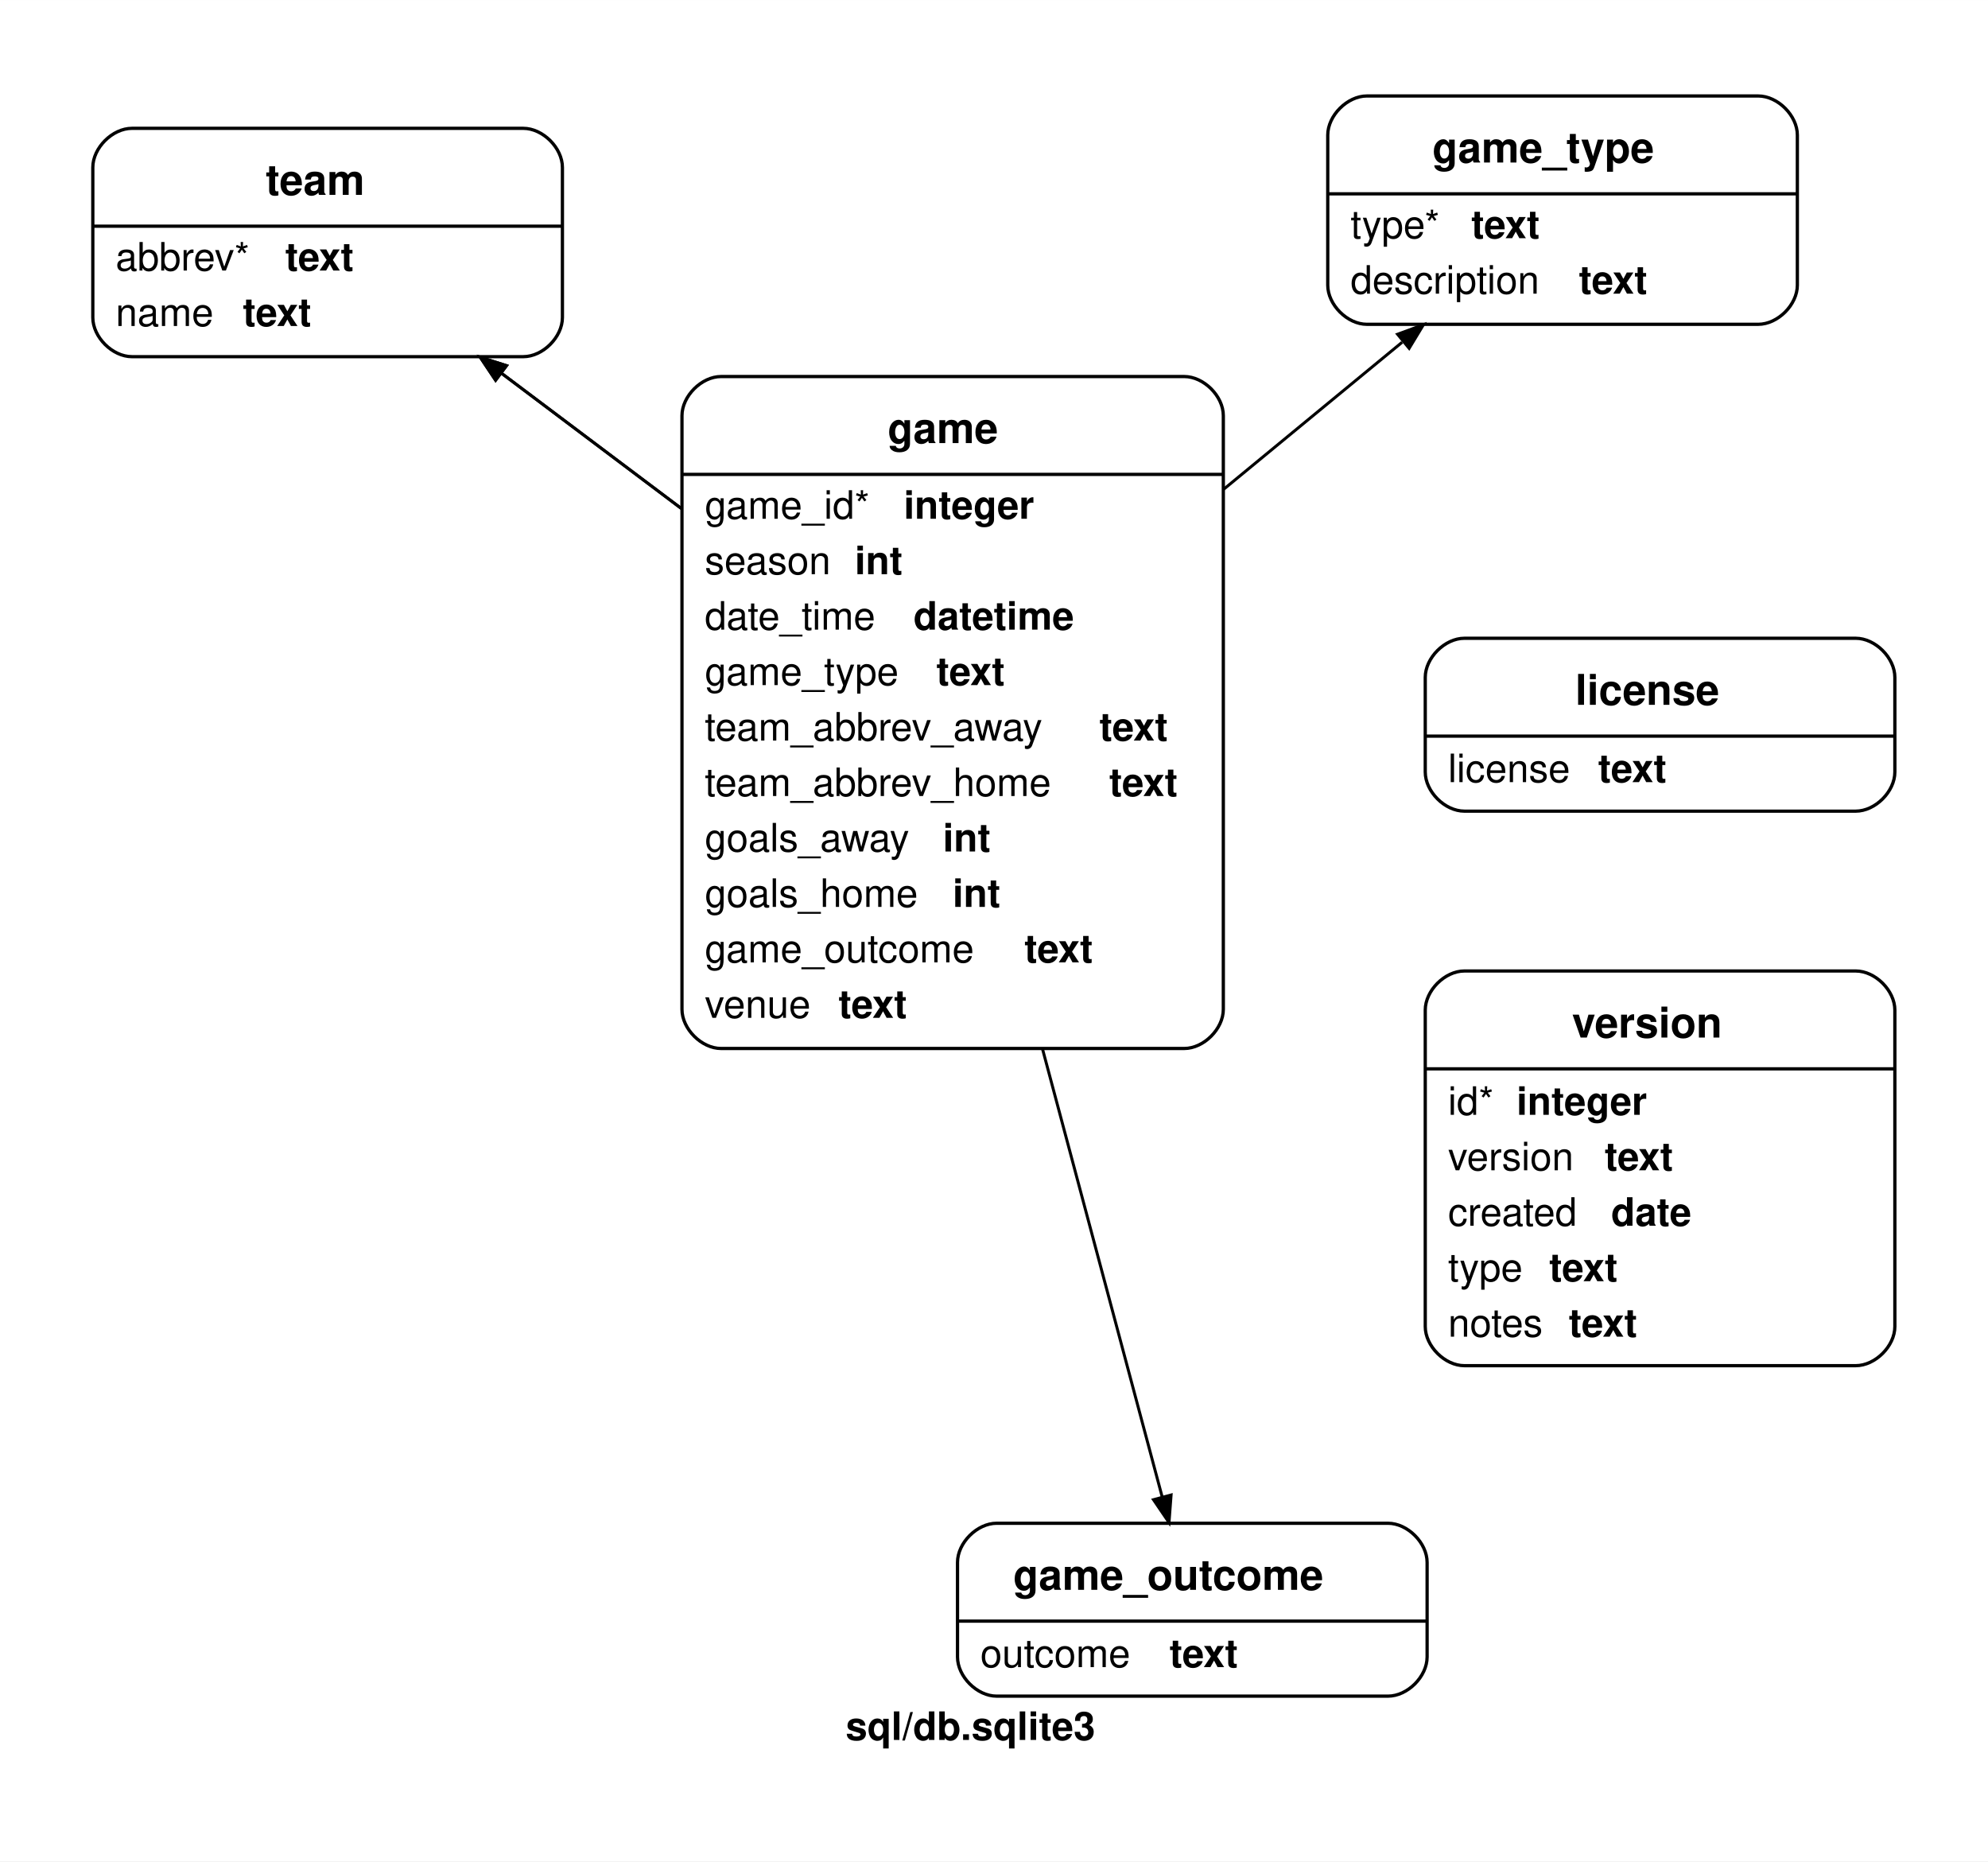
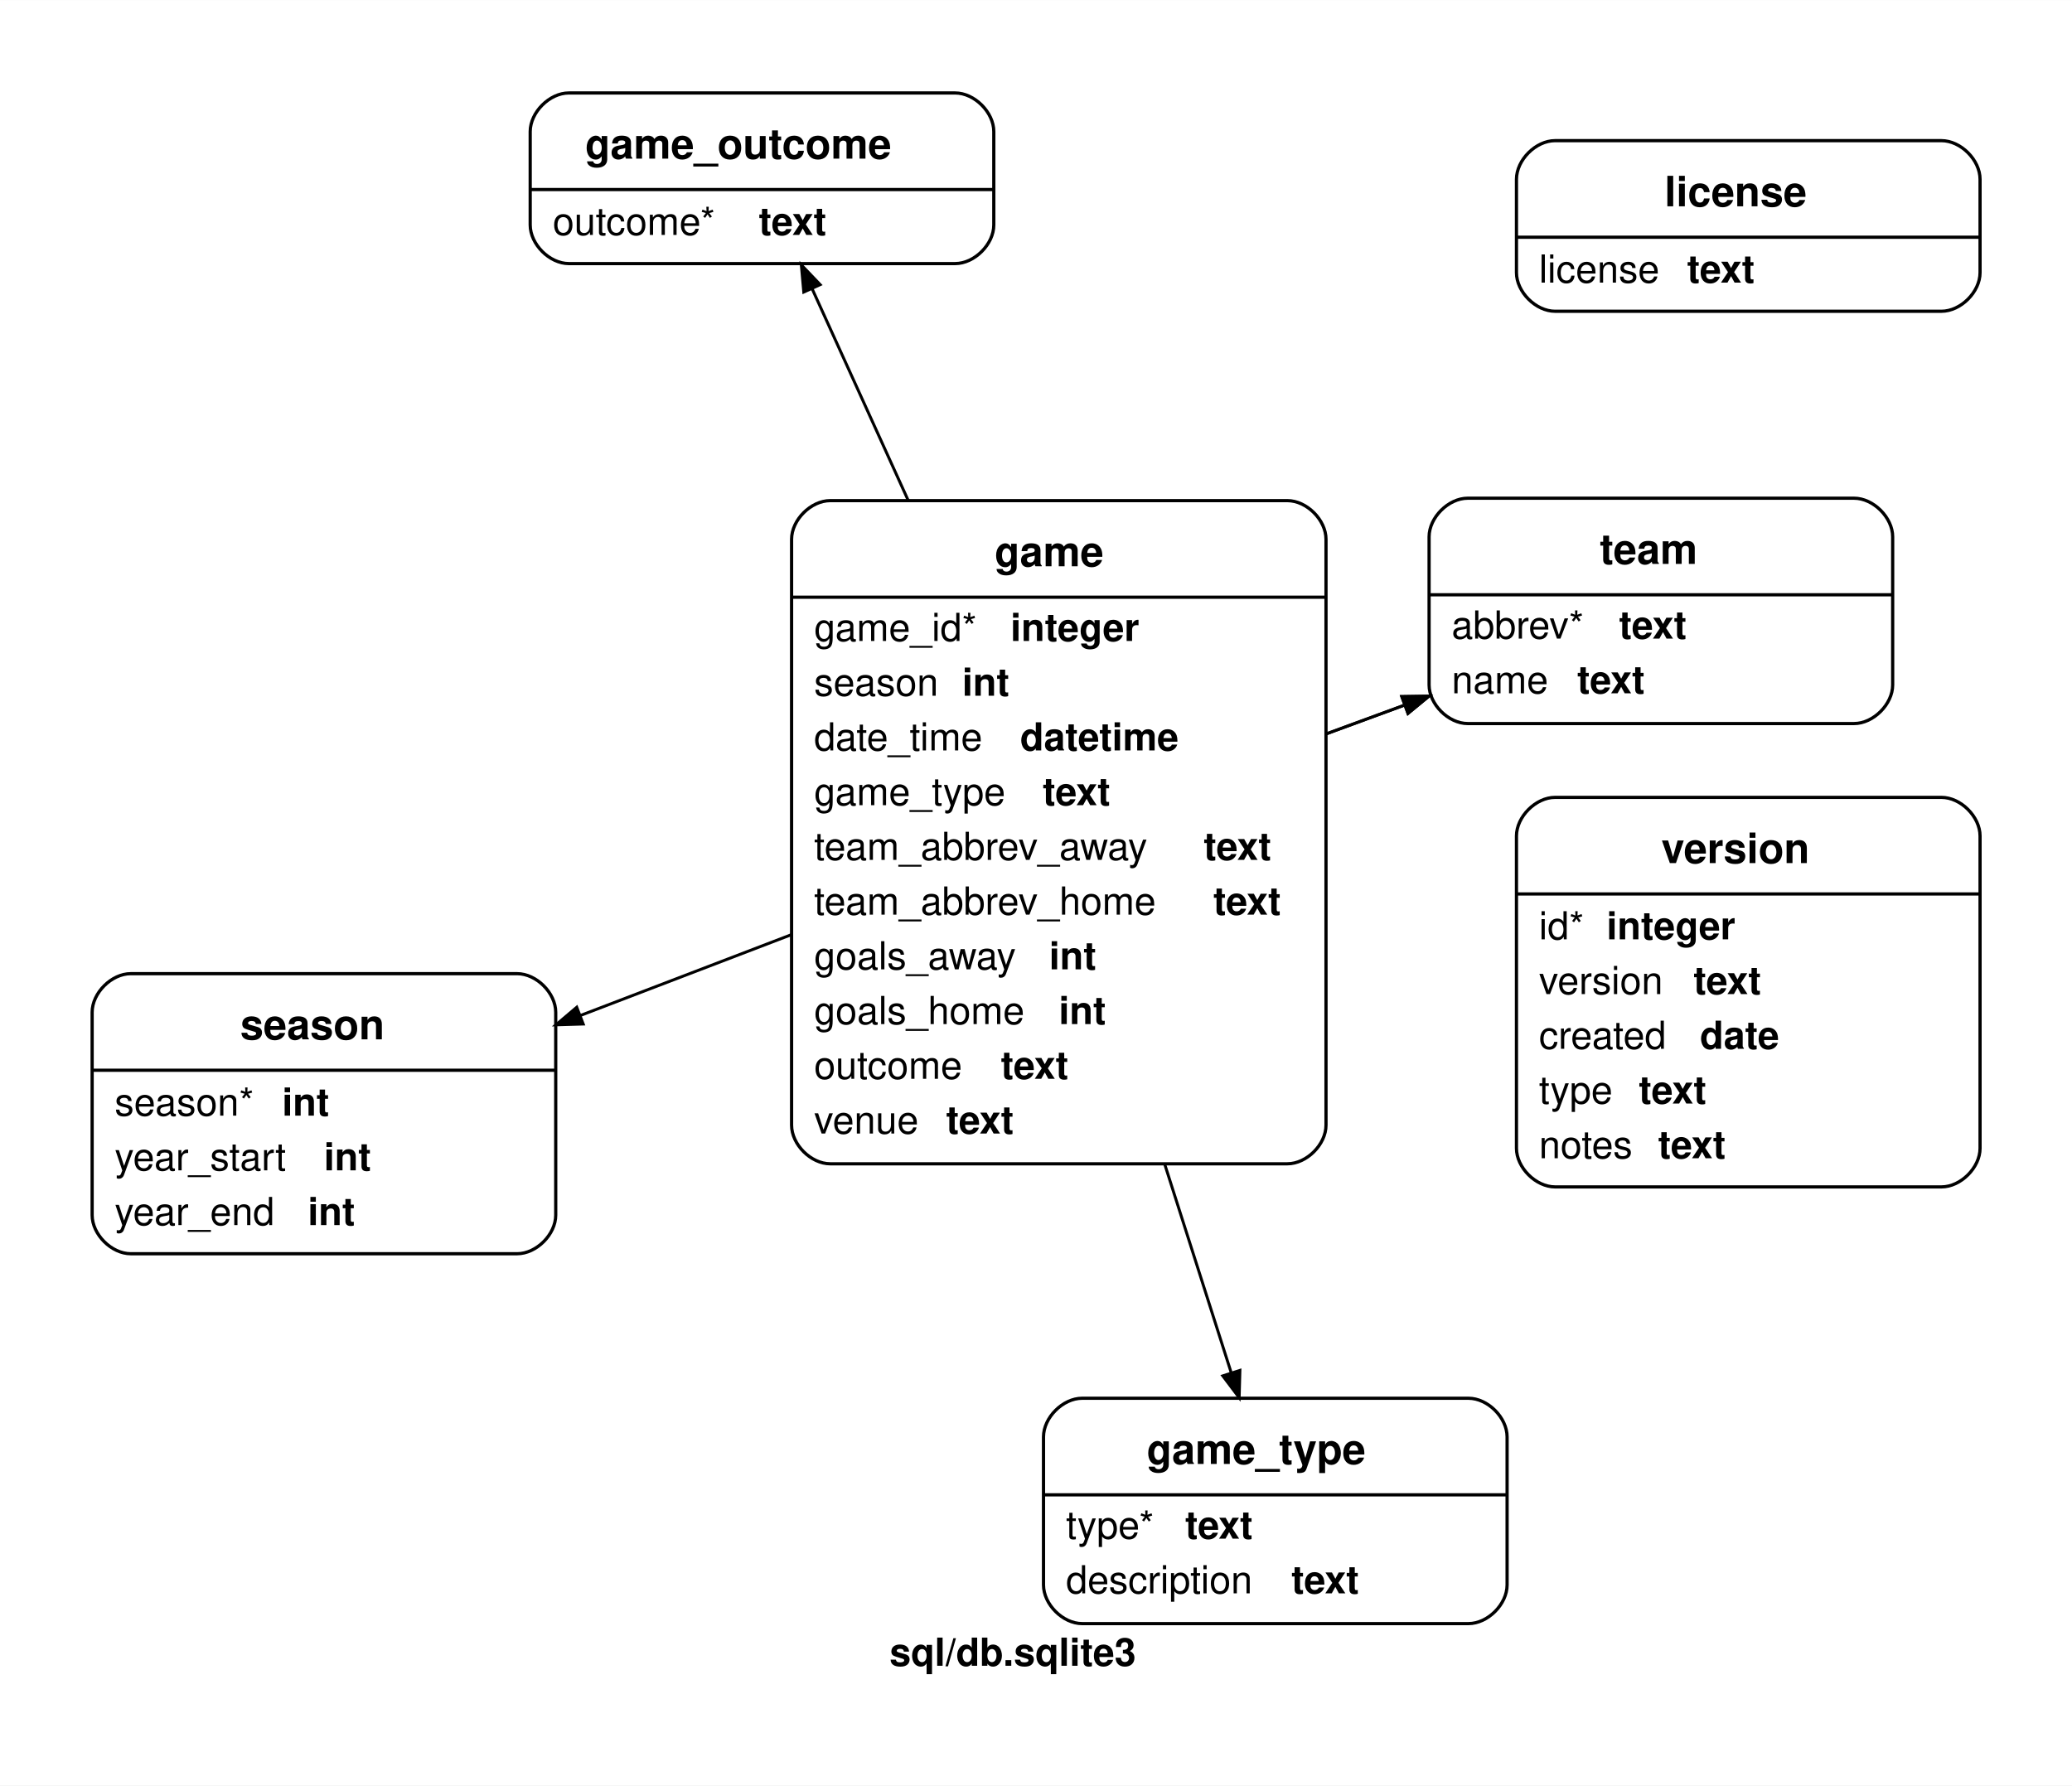
- <svg xmlns="http://www.w3.org/2000/svg" width="610pt" height="571pt" viewBox="0.00 0.00 609.60 570.60">
-   <g id="graph0" class="graph" transform="scale(1 1) rotate(0) translate(28.8 520.8)">
-     <polygon fill="white" stroke="transparent" points="-28.8,49.8 -28.8,-520.8 580.8,-520.8 580.8,49.8 -28.8,49.8" />
-     <text text-anchor="start" x="230.5" y="12.6" font-family="Helvetica,sans-Serif" font-weight="bold" font-size="12.00">sql/db.sqlite3</text>
+ <svg xmlns="http://www.w3.org/2000/svg" width="644pt" height="555pt" viewBox="0.00 0.00 643.60 554.60">
+   <g id="graph0" class="graph" transform="scale(1 1) rotate(0) translate(28.8 504.8)">
+     <polygon fill="white" stroke="transparent" points="-28.8,49.8 -28.8,-504.8 614.8,-504.8 614.8,49.8 -28.8,49.8" />
+     <text text-anchor="start" x="247.5" y="12.6" font-family="Helvetica,sans-Serif" font-weight="bold" font-size="12.00">sql/db.sqlite3</text>
    <g id="node1" class="node">
-       <path fill="none" stroke="black" d="M420.24,-272.14C420.24,-272.14 540.24,-272.14 540.24,-272.14 546.24,-272.14 552.24,-278.14 552.24,-284.14 552.24,-284.14 552.24,-313.14 552.24,-313.14 552.24,-319.14 546.24,-325.14 540.24,-325.14 540.24,-325.14 420.24,-325.14 420.24,-325.14 414.24,-325.14 408.24,-319.14 408.24,-313.14 408.24,-313.14 408.24,-284.14 408.24,-284.14 408.24,-278.14 414.24,-272.14 420.24,-272.14" />
-       <text text-anchor="start" x="454.24" y="-304.74" font-family="Helvetica,sans-Serif" font-weight="bold" font-size="13.00">license</text>
-       <polyline fill="none" stroke="black" points="408.24,-295.14 552.24,-295.14 " />
-       <text text-anchor="start" x="415.24" y="-281.04" font-family="Helvetica,sans-Serif" font-size="12.00">license </text>
-       <text text-anchor="start" x="461.24" y="-281.04" font-family="Helvetica,sans-Serif" font-weight="bold" font-size="12.00">text</text>
+       <path fill="none" stroke="black" d="M454.24,-408.14C454.24,-408.14 574.24,-408.14 574.24,-408.14 580.24,-408.14 586.24,-414.14 586.24,-420.14 586.24,-420.14 586.24,-449.14 586.24,-449.14 586.24,-455.14 580.24,-461.14 574.24,-461.14 574.24,-461.14 454.24,-461.14 454.24,-461.14 448.24,-461.14 442.24,-455.14 442.24,-449.14 442.24,-449.14 442.24,-420.14 442.24,-420.14 442.24,-414.14 448.24,-408.14 454.24,-408.14" />
+       <text text-anchor="start" x="488.24" y="-440.74" font-family="Helvetica,sans-Serif" font-weight="bold" font-size="13.00">license</text>
+       <polyline fill="none" stroke="black" points="442.24,-431.14 586.24,-431.14 " />
+       <text text-anchor="start" x="449.24" y="-417.04" font-family="Helvetica,sans-Serif" font-size="12.00">license </text>
+       <text text-anchor="start" x="495.24" y="-417.04" font-family="Helvetica,sans-Serif" font-weight="bold" font-size="12.00">text</text>
    </g>
    <g id="node2" class="node">
-       <path fill="none" stroke="black" d="M420.24,-102.14C420.24,-102.14 540.24,-102.14 540.24,-102.14 546.24,-102.14 552.24,-108.14 552.24,-114.14 552.24,-114.14 552.24,-211.14 552.24,-211.14 552.24,-217.14 546.24,-223.14 540.24,-223.14 540.24,-223.14 420.24,-223.14 420.24,-223.14 414.24,-223.14 408.24,-217.14 408.24,-211.14 408.24,-211.14 408.24,-114.14 408.24,-114.14 408.24,-108.14 414.24,-102.14 420.24,-102.14" />
-       <text text-anchor="start" x="453.24" y="-202.74" font-family="Helvetica,sans-Serif" font-weight="bold" font-size="13.00">version</text>
-       <polyline fill="none" stroke="black" points="408.24,-193.14 552.24,-193.14 " />
-       <text text-anchor="start" x="415.24" y="-179.04" font-family="Helvetica,sans-Serif" font-size="12.00">id* </text>
-       <text text-anchor="start" x="436.24" y="-179.04" font-family="Helvetica,sans-Serif" font-weight="bold" font-size="12.00">integer</text>
-       <text text-anchor="start" x="415.24" y="-162.04" font-family="Helvetica,sans-Serif" font-size="12.00">version </text>
-       <text text-anchor="start" x="463.24" y="-162.04" font-family="Helvetica,sans-Serif" font-weight="bold" font-size="12.00">text</text>
-       <text text-anchor="start" x="415.24" y="-145.04" font-family="Helvetica,sans-Serif" font-size="12.00">created </text>
-       <text text-anchor="start" x="465.24" y="-145.04" font-family="Helvetica,sans-Serif" font-weight="bold" font-size="12.00">date</text>
-       <text text-anchor="start" x="415.24" y="-128.04" font-family="Helvetica,sans-Serif" font-size="12.00">type </text>
-       <text text-anchor="start" x="446.24" y="-128.04" font-family="Helvetica,sans-Serif" font-weight="bold" font-size="12.00">text</text>
-       <text text-anchor="start" x="415.24" y="-111.04" font-family="Helvetica,sans-Serif" font-size="12.00">notes </text>
-       <text text-anchor="start" x="452.24" y="-111.04" font-family="Helvetica,sans-Serif" font-weight="bold" font-size="12.00">text</text>
+       <path fill="none" stroke="black" d="M454.24,-136.14C454.24,-136.14 574.24,-136.14 574.24,-136.14 580.24,-136.14 586.24,-142.14 586.24,-148.14 586.24,-148.14 586.24,-245.14 586.24,-245.14 586.24,-251.14 580.24,-257.14 574.24,-257.14 574.24,-257.14 454.24,-257.14 454.24,-257.14 448.24,-257.14 442.24,-251.14 442.24,-245.14 442.24,-245.14 442.24,-148.14 442.24,-148.14 442.24,-142.14 448.24,-136.14 454.24,-136.14" />
+       <text text-anchor="start" x="487.24" y="-236.74" font-family="Helvetica,sans-Serif" font-weight="bold" font-size="13.00">version</text>
+       <polyline fill="none" stroke="black" points="442.24,-227.14 586.24,-227.14 " />
+       <text text-anchor="start" x="449.24" y="-213.04" font-family="Helvetica,sans-Serif" font-size="12.00">id* </text>
+       <text text-anchor="start" x="470.24" y="-213.04" font-family="Helvetica,sans-Serif" font-weight="bold" font-size="12.00">integer</text>
+       <text text-anchor="start" x="449.24" y="-196.04" font-family="Helvetica,sans-Serif" font-size="12.00">version </text>
+       <text text-anchor="start" x="497.24" y="-196.04" font-family="Helvetica,sans-Serif" font-weight="bold" font-size="12.00">text</text>
+       <text text-anchor="start" x="449.24" y="-179.04" font-family="Helvetica,sans-Serif" font-size="12.00">created </text>
+       <text text-anchor="start" x="499.24" y="-179.04" font-family="Helvetica,sans-Serif" font-weight="bold" font-size="12.00">date</text>
+       <text text-anchor="start" x="449.24" y="-162.04" font-family="Helvetica,sans-Serif" font-size="12.00">type </text>
+       <text text-anchor="start" x="480.24" y="-162.04" font-family="Helvetica,sans-Serif" font-weight="bold" font-size="12.00">text</text>
+       <text text-anchor="start" x="449.24" y="-145.04" font-family="Helvetica,sans-Serif" font-size="12.00">notes </text>
+       <text text-anchor="start" x="486.24" y="-145.04" font-family="Helvetica,sans-Serif" font-weight="bold" font-size="12.00">text</text>
    </g>
    <g id="node3" class="node">
-       <path fill="none" stroke="black" d="M11.66,-411.47C11.66,-411.47 131.66,-411.47 131.66,-411.47 137.66,-411.47 143.66,-417.47 143.66,-423.47 143.66,-423.47 143.66,-469.47 143.66,-469.47 143.66,-475.47 137.66,-481.47 131.66,-481.47 131.66,-481.47 11.66,-481.47 11.66,-481.47 5.66,-481.47 -0.34,-475.47 -0.34,-469.47 -0.34,-469.47 -0.34,-423.47 -0.34,-423.47 -0.34,-417.47 5.66,-411.47 11.66,-411.47" />
-       <text text-anchor="start" x="52.66" y="-461.07" font-family="Helvetica,sans-Serif" font-weight="bold" font-size="13.00">team</text>
-       <polyline fill="none" stroke="black" points="-0.34,-451.47 143.66,-451.47 " />
-       <text text-anchor="start" x="6.66" y="-437.87" font-family="Helvetica,sans-Serif" font-size="12.00">abbrev* </text>
-       <text text-anchor="start" x="58.66" y="-437.87" font-family="Helvetica,sans-Serif" font-weight="bold" font-size="12.00">text</text>
-       <text text-anchor="start" x="6.66" y="-420.87" font-family="Helvetica,sans-Serif" font-size="12.00">name </text>
-       <text text-anchor="start" x="45.66" y="-420.87" font-family="Helvetica,sans-Serif" font-weight="bold" font-size="12.00">text</text>
+       <path fill="none" stroke="black" d="M11.82,-115.38C11.82,-115.38 131.82,-115.38 131.82,-115.38 137.82,-115.38 143.82,-121.38 143.82,-127.38 143.82,-127.38 143.82,-190.38 143.82,-190.38 143.82,-196.38 137.82,-202.38 131.82,-202.38 131.82,-202.38 11.82,-202.38 11.82,-202.38 5.82,-202.38 -0.18,-196.38 -0.18,-190.38 -0.18,-190.38 -0.18,-127.38 -0.18,-127.38 -0.18,-121.38 5.82,-115.38 11.82,-115.38" />
+       <text text-anchor="start" x="45.82" y="-181.98" font-family="Helvetica,sans-Serif" font-weight="bold" font-size="13.00">season</text>
+       <polyline fill="none" stroke="black" points="-0.18,-172.38 143.82,-172.38 " />
+       <text text-anchor="start" x="6.82" y="-158.28" font-family="Helvetica,sans-Serif" font-size="12.00">season* </text>
+       <text text-anchor="start" x="58.82" y="-158.28" font-family="Helvetica,sans-Serif" font-weight="bold" font-size="12.00">int</text>
+       <text text-anchor="start" x="6.82" y="-141.28" font-family="Helvetica,sans-Serif" font-size="12.00">year_start </text>
+       <text text-anchor="start" x="71.82" y="-141.28" font-family="Helvetica,sans-Serif" font-weight="bold" font-size="12.00">int</text>
+       <text text-anchor="start" x="6.82" y="-124.28" font-family="Helvetica,sans-Serif" font-size="12.00">year_end </text>
+       <text text-anchor="start" x="66.82" y="-124.28" font-family="Helvetica,sans-Serif" font-weight="bold" font-size="12.00">int</text>
    </g>
    <g id="node4" class="node">
-       <path fill="none" stroke="black" d="M390.34,-421.39C390.34,-421.39 510.34,-421.39 510.34,-421.39 516.34,-421.39 522.34,-427.39 522.34,-433.39 522.34,-433.39 522.34,-479.39 522.34,-479.39 522.34,-485.39 516.34,-491.39 510.34,-491.39 510.34,-491.39 390.34,-491.39 390.34,-491.39 384.34,-491.39 378.34,-485.39 378.34,-479.39 378.34,-479.39 378.34,-433.39 378.34,-433.39 378.34,-427.39 384.34,-421.39 390.34,-421.39" />
-       <text text-anchor="start" x="410.34" y="-470.99" font-family="Helvetica,sans-Serif" font-weight="bold" font-size="13.00">game_type</text>
-       <polyline fill="none" stroke="black" points="378.34,-461.39 522.34,-461.39 " />
-       <text text-anchor="start" x="385.34" y="-447.79" font-family="Helvetica,sans-Serif" font-size="12.00">type* </text>
-       <text text-anchor="start" x="422.34" y="-447.79" font-family="Helvetica,sans-Serif" font-weight="bold" font-size="12.00">text</text>
-       <text text-anchor="start" x="385.34" y="-430.79" font-family="Helvetica,sans-Serif" font-size="12.00">description </text>
-       <text text-anchor="start" x="455.34" y="-430.79" font-family="Helvetica,sans-Serif" font-weight="bold" font-size="12.00">text</text>
+       <path fill="none" stroke="black" d="M427.1,-280.07C427.1,-280.07 547.1,-280.07 547.1,-280.07 553.1,-280.07 559.1,-286.07 559.1,-292.07 559.1,-292.07 559.1,-338.07 559.1,-338.07 559.1,-344.07 553.1,-350.07 547.1,-350.07 547.1,-350.07 427.1,-350.07 427.1,-350.07 421.1,-350.07 415.1,-344.07 415.1,-338.07 415.1,-338.07 415.1,-292.07 415.1,-292.07 415.1,-286.07 421.1,-280.07 427.1,-280.07" />
+       <text text-anchor="start" x="468.1" y="-329.67" font-family="Helvetica,sans-Serif" font-weight="bold" font-size="13.00">team</text>
+       <polyline fill="none" stroke="black" points="415.1,-320.07 559.1,-320.07 " />
+       <text text-anchor="start" x="422.1" y="-306.47" font-family="Helvetica,sans-Serif" font-size="12.00">abbrev* </text>
+       <text text-anchor="start" x="474.1" y="-306.47" font-family="Helvetica,sans-Serif" font-weight="bold" font-size="12.00">text</text>
+       <text text-anchor="start" x="422.1" y="-289.47" font-family="Helvetica,sans-Serif" font-size="12.00">name </text>
+       <text text-anchor="start" x="461.1" y="-289.47" font-family="Helvetica,sans-Serif" font-weight="bold" font-size="12.00">text</text>
    </g>
    <g id="node5" class="node">
-       <path fill="none" stroke="black" d="M276.81,-0.83C276.81,-0.83 396.81,-0.83 396.81,-0.83 402.81,-0.83 408.81,-6.83 408.81,-12.83 408.81,-12.83 408.81,-41.83 408.81,-41.83 408.81,-47.83 402.81,-53.83 396.81,-53.83 396.81,-53.83 276.81,-53.83 276.81,-53.83 270.81,-53.83 264.81,-47.83 264.81,-41.83 264.81,-41.83 264.81,-12.83 264.81,-12.83 264.81,-6.83 270.81,-0.83 276.81,-0.83" />
-       <text text-anchor="start" x="281.81" y="-33.43" font-family="Helvetica,sans-Serif" font-weight="bold" font-size="13.00">game_outcome</text>
-       <polyline fill="none" stroke="black" points="264.81,-23.83 408.81,-23.83 " />
-       <text text-anchor="start" x="271.81" y="-9.73" font-family="Helvetica,sans-Serif" font-size="12.00">outcome </text>
-       <text text-anchor="start" x="329.81" y="-9.73" font-family="Helvetica,sans-Serif" font-weight="bold" font-size="12.00">text</text>
+       <path fill="none" stroke="black" d="M307.33,-0.49C307.33,-0.49 427.33,-0.49 427.33,-0.49 433.33,-0.49 439.33,-6.49 439.33,-12.49 439.33,-12.49 439.33,-58.49 439.33,-58.49 439.33,-64.49 433.33,-70.49 427.33,-70.49 427.33,-70.49 307.33,-70.49 307.33,-70.49 301.33,-70.49 295.33,-64.49 295.33,-58.49 295.33,-58.49 295.33,-12.49 295.33,-12.49 295.33,-6.49 301.33,-0.49 307.33,-0.49" />
+       <text text-anchor="start" x="327.33" y="-50.09" font-family="Helvetica,sans-Serif" font-weight="bold" font-size="13.00">game_type</text>
+       <polyline fill="none" stroke="black" points="295.33,-40.49 439.33,-40.49 " />
+       <text text-anchor="start" x="302.33" y="-26.89" font-family="Helvetica,sans-Serif" font-size="12.00">type* </text>
+       <text text-anchor="start" x="339.33" y="-26.89" font-family="Helvetica,sans-Serif" font-weight="bold" font-size="12.00">text</text>
+       <text text-anchor="start" x="302.33" y="-9.89" font-family="Helvetica,sans-Serif" font-size="12.00">description </text>
+       <text text-anchor="start" x="372.33" y="-9.89" font-family="Helvetica,sans-Serif" font-weight="bold" font-size="12.00">text</text>
    </g>
    <g id="node6" class="node">
-       <path fill="none" stroke="black" d="M192.32,-199.38C192.32,-199.38 334.32,-199.38 334.32,-199.38 340.32,-199.38 346.32,-205.38 346.32,-211.38 346.32,-211.38 346.32,-393.38 346.32,-393.38 346.32,-399.38 340.32,-405.38 334.32,-405.38 334.32,-405.38 192.32,-405.38 192.32,-405.38 186.32,-405.38 180.32,-399.38 180.32,-393.38 180.32,-393.38 180.32,-211.38 180.32,-211.38 180.32,-205.38 186.32,-199.38 192.32,-199.38" />
-       <text text-anchor="start" x="243.32" y="-384.98" font-family="Helvetica,sans-Serif" font-weight="bold" font-size="13.00">game</text>
-       <polyline fill="none" stroke="black" points="180.32,-375.38 346.32,-375.38 " />
-       <text text-anchor="start" x="187.32" y="-361.78" font-family="Helvetica,sans-Serif" font-size="12.00">game_id* </text>
-       <text text-anchor="start" x="248.32" y="-361.78" font-family="Helvetica,sans-Serif" font-weight="bold" font-size="12.00">integer</text>
-       <text text-anchor="start" x="187.32" y="-344.78" font-family="Helvetica,sans-Serif" font-size="12.00">season </text>
-       <text text-anchor="start" x="233.32" y="-344.78" font-family="Helvetica,sans-Serif" font-weight="bold" font-size="12.00">int</text>
-       <text text-anchor="start" x="187.32" y="-327.78" font-family="Helvetica,sans-Serif" font-size="12.00">date_time </text>
-       <text text-anchor="start" x="251.32" y="-327.78" font-family="Helvetica,sans-Serif" font-weight="bold" font-size="12.00">datetime</text>
-       <text text-anchor="start" x="187.32" y="-310.78" font-family="Helvetica,sans-Serif" font-size="12.00">game_type </text>
-       <text text-anchor="start" x="258.32" y="-310.78" font-family="Helvetica,sans-Serif" font-weight="bold" font-size="12.00">text</text>
-       <text text-anchor="start" x="187.32" y="-293.78" font-family="Helvetica,sans-Serif" font-size="12.00">team_abbrev_away </text>
-       <text text-anchor="start" x="308.32" y="-293.78" font-family="Helvetica,sans-Serif" font-weight="bold" font-size="12.00">text</text>
-       <text text-anchor="start" x="187.32" y="-276.78" font-family="Helvetica,sans-Serif" font-size="12.00">team_abbrev_home </text>
-       <text text-anchor="start" x="311.32" y="-276.78" font-family="Helvetica,sans-Serif" font-weight="bold" font-size="12.00">text</text>
-       <text text-anchor="start" x="187.32" y="-259.78" font-family="Helvetica,sans-Serif" font-size="12.00">goals_away </text>
-       <text text-anchor="start" x="260.32" y="-259.78" font-family="Helvetica,sans-Serif" font-weight="bold" font-size="12.00">int</text>
-       <text text-anchor="start" x="187.32" y="-242.78" font-family="Helvetica,sans-Serif" font-size="12.00">goals_home </text>
-       <text text-anchor="start" x="263.32" y="-242.78" font-family="Helvetica,sans-Serif" font-weight="bold" font-size="12.00">int</text>
-       <text text-anchor="start" x="187.32" y="-225.78" font-family="Helvetica,sans-Serif" font-size="12.00">game_outcome </text>
-       <text text-anchor="start" x="285.32" y="-225.78" font-family="Helvetica,sans-Serif" font-weight="bold" font-size="12.00">text</text>
-       <text text-anchor="start" x="187.32" y="-208.78" font-family="Helvetica,sans-Serif" font-size="12.00">venue </text>
-       <text text-anchor="start" x="228.32" y="-208.78" font-family="Helvetica,sans-Serif" font-weight="bold" font-size="12.00">text</text>
+       <path fill="none" stroke="black" d="M147.89,-422.95C147.89,-422.95 267.89,-422.95 267.89,-422.95 273.89,-422.95 279.89,-428.95 279.89,-434.95 279.89,-434.95 279.89,-463.95 279.89,-463.95 279.89,-469.95 273.89,-475.95 267.89,-475.95 267.89,-475.95 147.89,-475.95 147.89,-475.95 141.89,-475.95 135.89,-469.95 135.89,-463.95 135.89,-463.95 135.89,-434.95 135.89,-434.95 135.89,-428.95 141.89,-422.95 147.89,-422.95" />
+       <text text-anchor="start" x="152.89" y="-455.55" font-family="Helvetica,sans-Serif" font-weight="bold" font-size="13.00">game_outcome</text>
+       <polyline fill="none" stroke="black" points="135.89,-445.95 279.89,-445.95 " />
+       <text text-anchor="start" x="142.89" y="-431.85" font-family="Helvetica,sans-Serif" font-size="12.00">outcome* </text>
+       <text text-anchor="start" x="206.89" y="-431.85" font-family="Helvetica,sans-Serif" font-weight="bold" font-size="12.00">text</text>
+     </g>
+     <g id="node7" class="node">
+       <path fill="none" stroke="black" d="M229.08,-143.32C229.08,-143.32 371.08,-143.32 371.08,-143.32 377.08,-143.32 383.08,-149.32 383.08,-155.32 383.08,-155.32 383.08,-337.32 383.08,-337.32 383.08,-343.32 377.08,-349.32 371.08,-349.32 371.08,-349.32 229.08,-349.32 229.08,-349.32 223.08,-349.32 217.08,-343.32 217.08,-337.32 217.08,-337.32 217.08,-155.32 217.08,-155.32 217.08,-149.32 223.08,-143.32 229.08,-143.32" />
+       <text text-anchor="start" x="280.08" y="-328.92" font-family="Helvetica,sans-Serif" font-weight="bold" font-size="13.00">game</text>
+       <polyline fill="none" stroke="black" points="217.08,-319.32 383.08,-319.32 " />
+       <text text-anchor="start" x="224.08" y="-305.72" font-family="Helvetica,sans-Serif" font-size="12.00">game_id* </text>
+       <text text-anchor="start" x="285.08" y="-305.72" font-family="Helvetica,sans-Serif" font-weight="bold" font-size="12.00">integer</text>
+       <text text-anchor="start" x="224.08" y="-288.72" font-family="Helvetica,sans-Serif" font-size="12.00">season </text>
+       <text text-anchor="start" x="270.08" y="-288.72" font-family="Helvetica,sans-Serif" font-weight="bold" font-size="12.00">int</text>
+       <text text-anchor="start" x="224.08" y="-271.72" font-family="Helvetica,sans-Serif" font-size="12.00">date_time </text>
+       <text text-anchor="start" x="288.08" y="-271.72" font-family="Helvetica,sans-Serif" font-weight="bold" font-size="12.00">datetime</text>
+       <text text-anchor="start" x="224.08" y="-254.72" font-family="Helvetica,sans-Serif" font-size="12.00">game_type </text>
+       <text text-anchor="start" x="295.08" y="-254.72" font-family="Helvetica,sans-Serif" font-weight="bold" font-size="12.00">text</text>
+       <text text-anchor="start" x="224.08" y="-237.72" font-family="Helvetica,sans-Serif" font-size="12.00">team_abbrev_away </text>
+       <text text-anchor="start" x="345.08" y="-237.72" font-family="Helvetica,sans-Serif" font-weight="bold" font-size="12.00">text</text>
+       <text text-anchor="start" x="224.08" y="-220.72" font-family="Helvetica,sans-Serif" font-size="12.00">team_abbrev_home </text>
+       <text text-anchor="start" x="348.08" y="-220.72" font-family="Helvetica,sans-Serif" font-weight="bold" font-size="12.00">text</text>
+       <text text-anchor="start" x="224.08" y="-203.72" font-family="Helvetica,sans-Serif" font-size="12.00">goals_away </text>
+       <text text-anchor="start" x="297.08" y="-203.72" font-family="Helvetica,sans-Serif" font-weight="bold" font-size="12.00">int</text>
+       <text text-anchor="start" x="224.08" y="-186.72" font-family="Helvetica,sans-Serif" font-size="12.00">goals_home </text>
+       <text text-anchor="start" x="300.08" y="-186.72" font-family="Helvetica,sans-Serif" font-weight="bold" font-size="12.00">int</text>
+       <text text-anchor="start" x="224.08" y="-169.72" font-family="Helvetica,sans-Serif" font-size="12.00">outcome </text>
+       <text text-anchor="start" x="282.08" y="-169.72" font-family="Helvetica,sans-Serif" font-weight="bold" font-size="12.00">text</text>
+       <text text-anchor="start" x="224.08" y="-152.72" font-family="Helvetica,sans-Serif" font-size="12.00">venue </text>
+       <text text-anchor="start" x="265.08" y="-152.72" font-family="Helvetica,sans-Serif" font-weight="bold" font-size="12.00">text</text>
+     </g>
+     <g id="edge5" class="edge">
+       <path fill="none" stroke="black" stroke-width="0.9" d="M217.03,-214.5C195.69,-206.33 172.77,-197.55 151.6,-189.44" />
+       <polygon fill="black" stroke="black" stroke-width="0.9" points="152.36,-186.73 143.88,-186.48 150.35,-191.96 152.36,-186.73" />
    </g>
    <g id="edge2" class="edge">
-       <path fill="none" stroke="black" stroke-width="0.9" d="M180.09,-364.95C161.45,-378.96 142.17,-393.46 125.12,-406.28" />
-       <polygon fill="black" stroke="black" stroke-width="0.9" points="123.17,-404.24 118.46,-411.29 126.53,-408.72 123.17,-404.24" />
+       <path fill="none" stroke="black" stroke-width="0.9" d="M383.2,-276.88C391.17,-279.81 399.25,-282.78 407.2,-285.7" />
+       <polygon fill="black" stroke="black" stroke-width="0.9" points="406.61,-288.47 415.09,-288.6 408.54,-283.21 406.61,-288.47" />
    </g>
    <g id="edge3" class="edge">
-       <path fill="none" stroke="black" stroke-width="0.9" d="M180.09,-364.95C161.45,-378.96 142.17,-393.46 125.12,-406.28" />
-       <polygon fill="black" stroke="black" stroke-width="0.9" points="123.17,-404.24 118.46,-411.29 126.53,-408.72 123.17,-404.24" />
+       <path fill="none" stroke="black" stroke-width="0.9" d="M383.2,-276.88C391.17,-279.81 399.25,-282.78 407.2,-285.7" />
+       <polygon fill="black" stroke="black" stroke-width="0.9" points="406.61,-288.47 415.09,-288.6 408.54,-283.21 406.61,-288.47" />
    </g>
    <g id="edge4" class="edge">
-       <path fill="none" stroke="black" stroke-width="0.9" d="M346.44,-370.83C365.13,-386.22 384.38,-402.07 401.15,-415.89" />
-       <polygon fill="black" stroke="black" stroke-width="0.9" points="399.74,-418.35 407.69,-421.27 403.3,-414.03 399.74,-418.35" />
+       <path fill="none" stroke="black" stroke-width="0.9" d="M333.02,-143.07C340.3,-120.24 347.62,-97.28 353.62,-78.47" />
+       <polygon fill="black" stroke="black" stroke-width="0.9" points="356.34,-79.15 356.11,-70.68 351.01,-77.45 356.34,-79.15" />
    </g>
    <g id="edge1" class="edge">
-       <path fill="none" stroke="black" stroke-width="0.9" d="M290.89,-199.18C303.83,-150.77 318.38,-96.31 327.57,-61.92" />
-       <polygon fill="black" stroke="black" stroke-width="0.9" points="330.31,-62.5 329.67,-54.05 324.9,-61.06 330.31,-62.5" />
+       <path fill="none" stroke="black" stroke-width="0.9" d="M253.31,-349.37C242.54,-373.09 231.83,-396.7 223.51,-415.02" />
+       <polygon fill="black" stroke="black" stroke-width="0.9" points="220.86,-414.1 220.1,-422.54 225.96,-416.41 220.86,-414.1" />
    </g>
  </g>
</svg>
